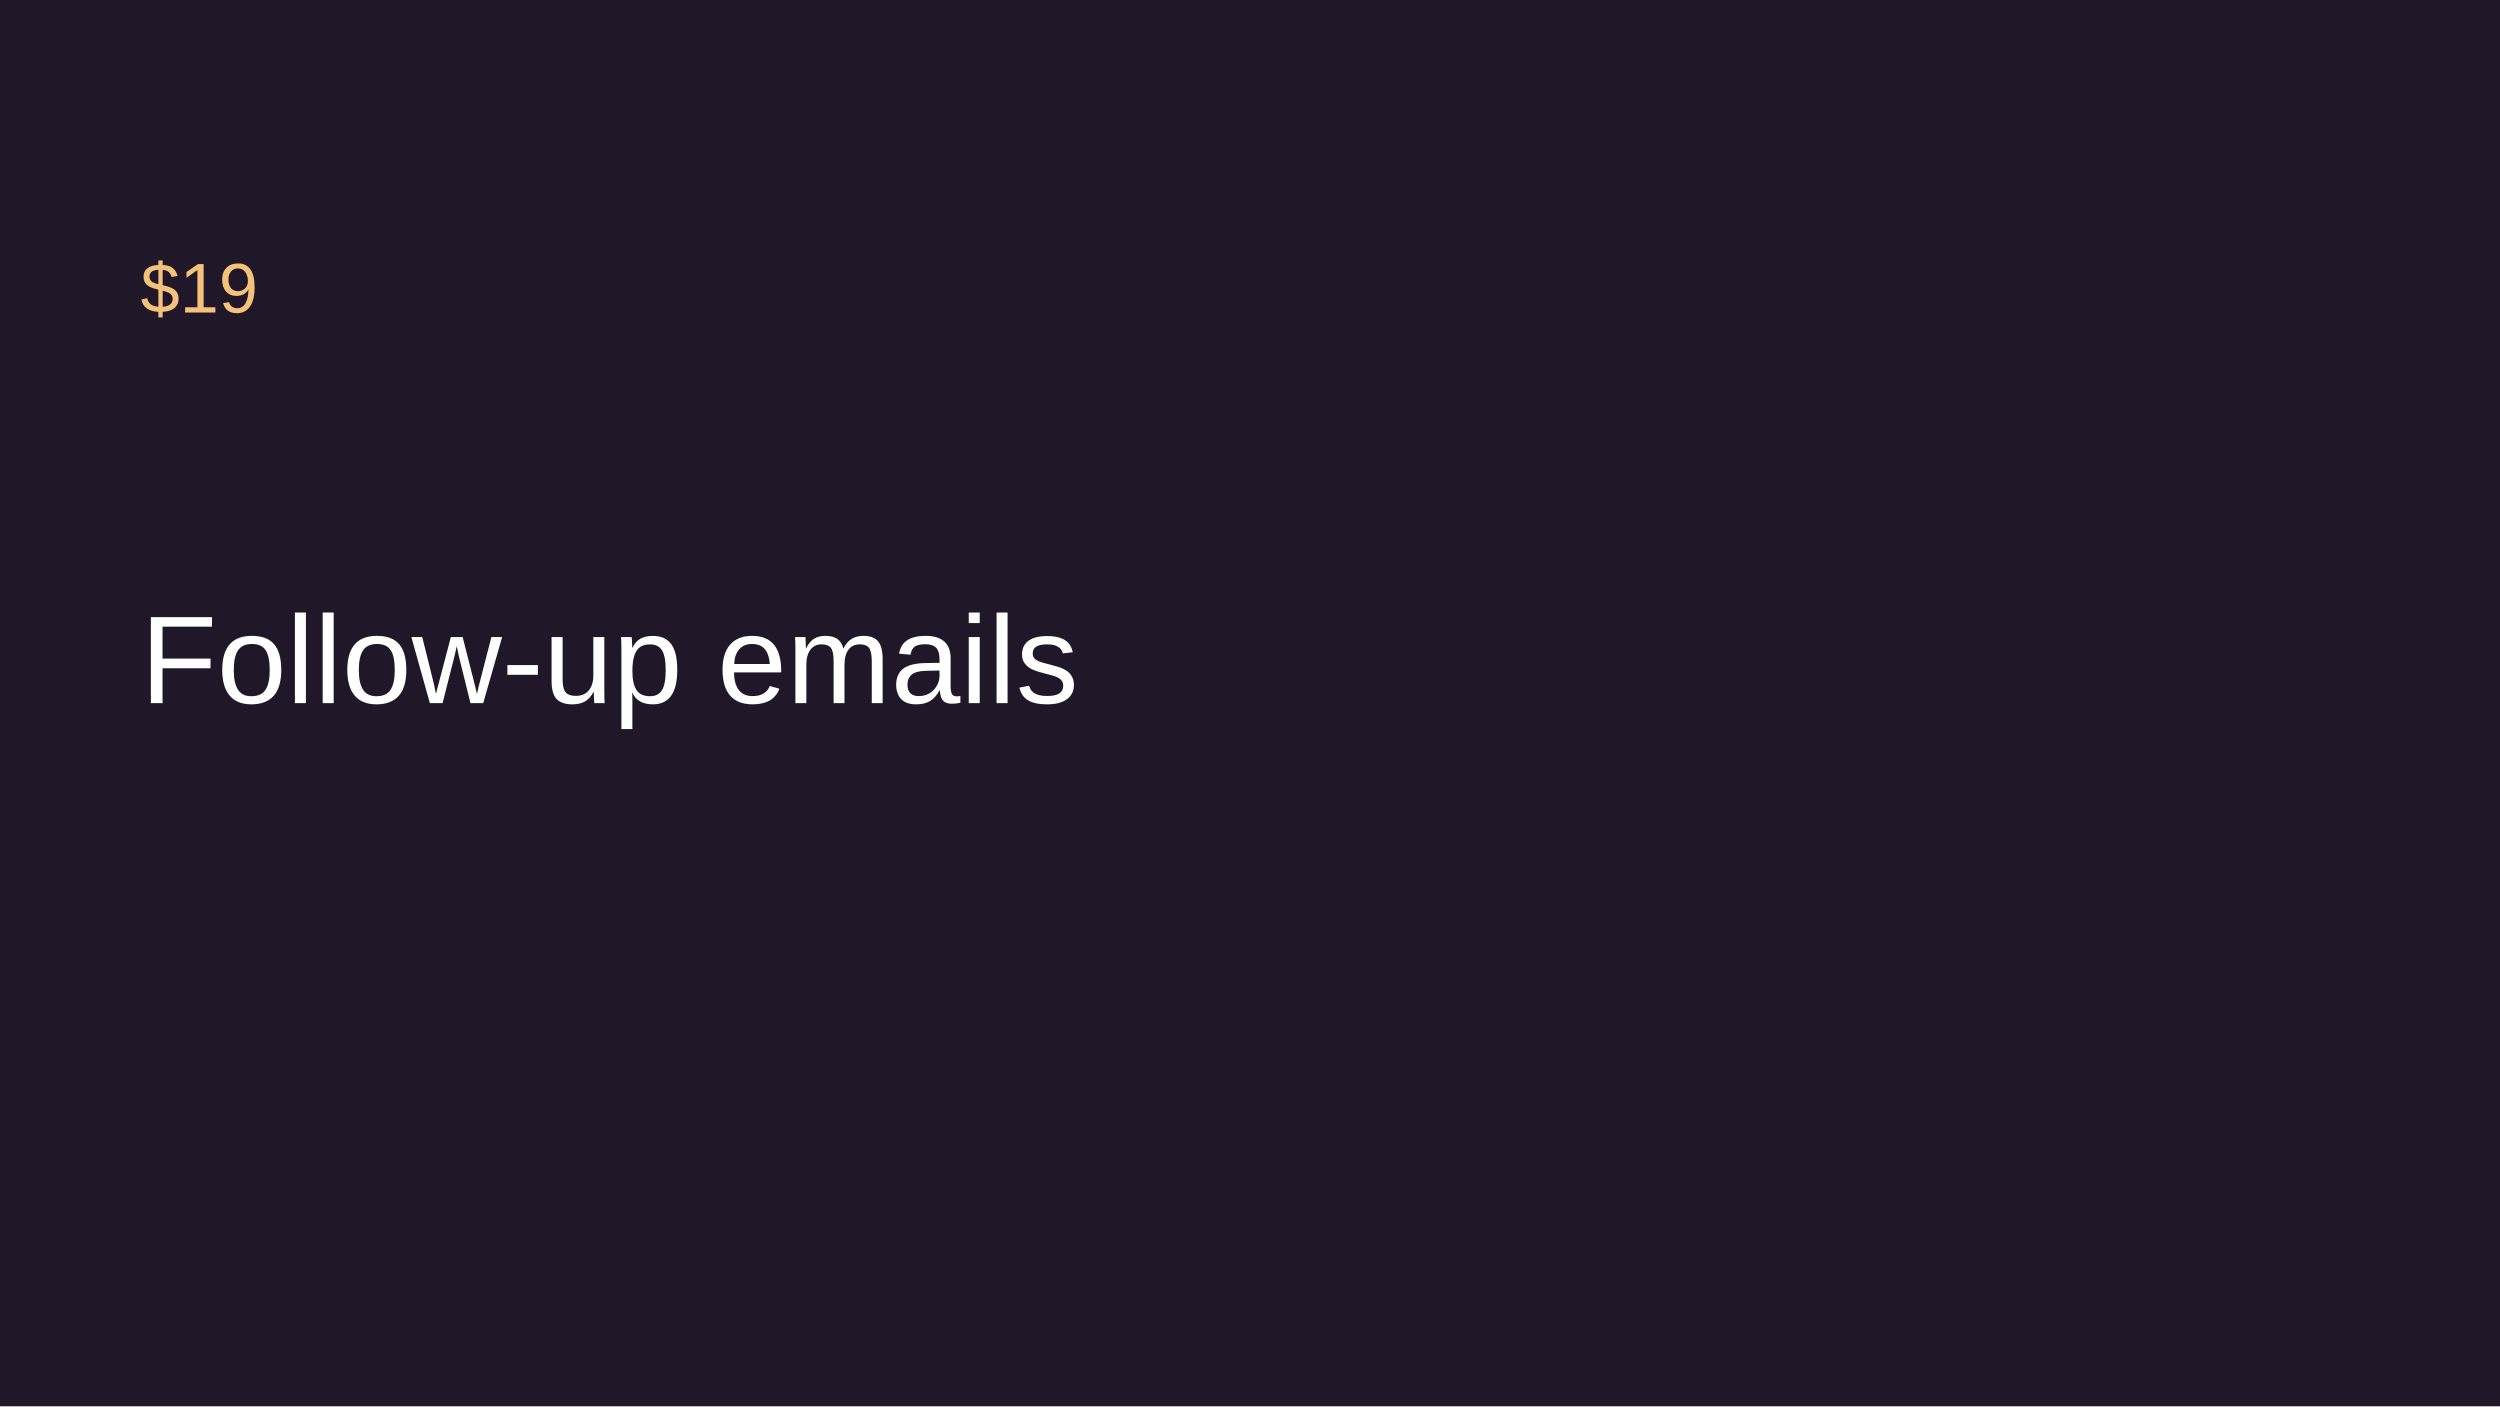
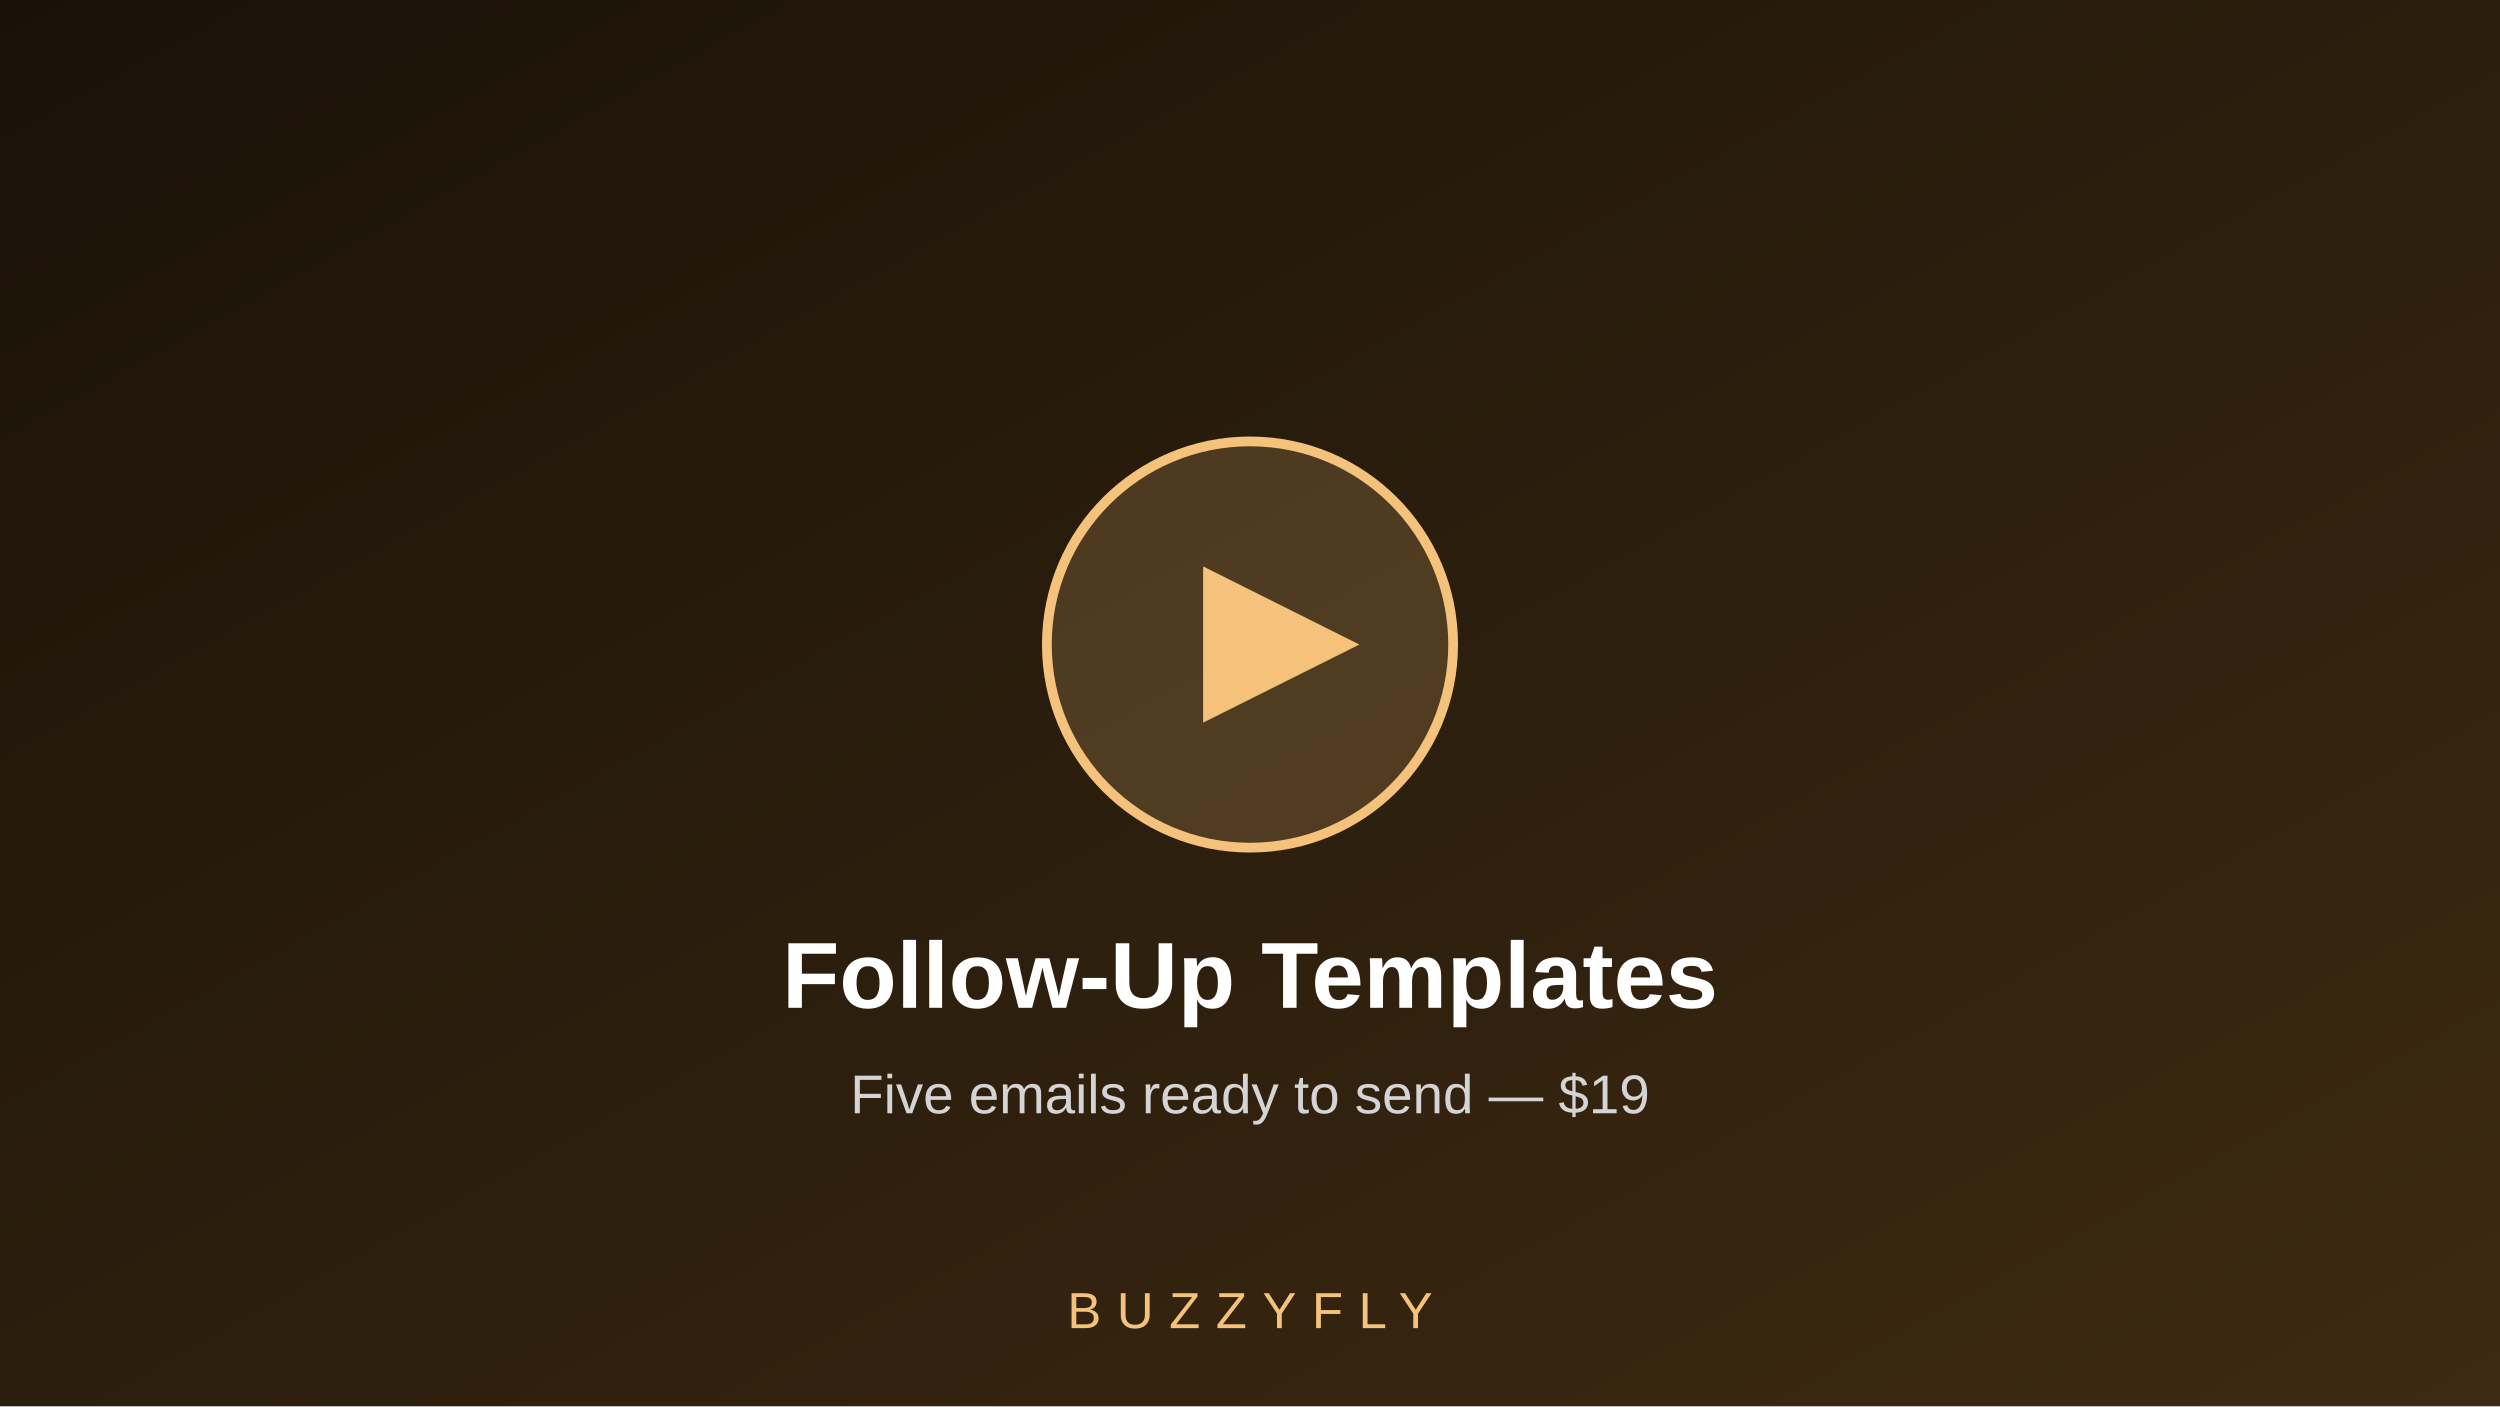
<svg xmlns="http://www.w3.org/2000/svg" viewBox="0 0 640 360">
-   <rect width="640" height="360" fill="#201828" />
-   <text x="36" y="80" fill="#f4c27a" font-family="Arial" font-size="18">$19</text>
-   <text x="36" y="180" fill="#fff" font-family="Arial" font-size="32">Follow-up emails</text>
+   <defs>
+     <linearGradient id="bg" x1="0" y1="0" x2="1" y2="1">
+       <stop offset="0%" stop-color="#1a1208" />
+       <stop offset="100%" stop-color="#3d2a12" />
+     </linearGradient>
+   </defs>
+   <rect width="640" height="360" fill="url(#bg)" />
+   <circle cx="320" cy="165" r="52" fill="rgba(244,194,122,0.18)" stroke="#f4c27a" stroke-width="2.5" />
+   <polygon points="308,145 308,185 348,165" fill="#f4c27a" />
+   <text x="320" y="258" text-anchor="middle" font-family="Arial,sans-serif" font-size="24" fill="#fff" font-weight="bold">Follow-Up Templates</text>
+   <text x="320" y="285" text-anchor="middle" font-family="Arial,sans-serif" font-size="14" fill="#d4d4d4">Five emails ready to send — $19</text>
+   <text x="320" y="340" text-anchor="middle" font-family="Arial,sans-serif" font-size="13" fill="#f4c27a" letter-spacing="4">BUZZYFLY</text>
</svg>
